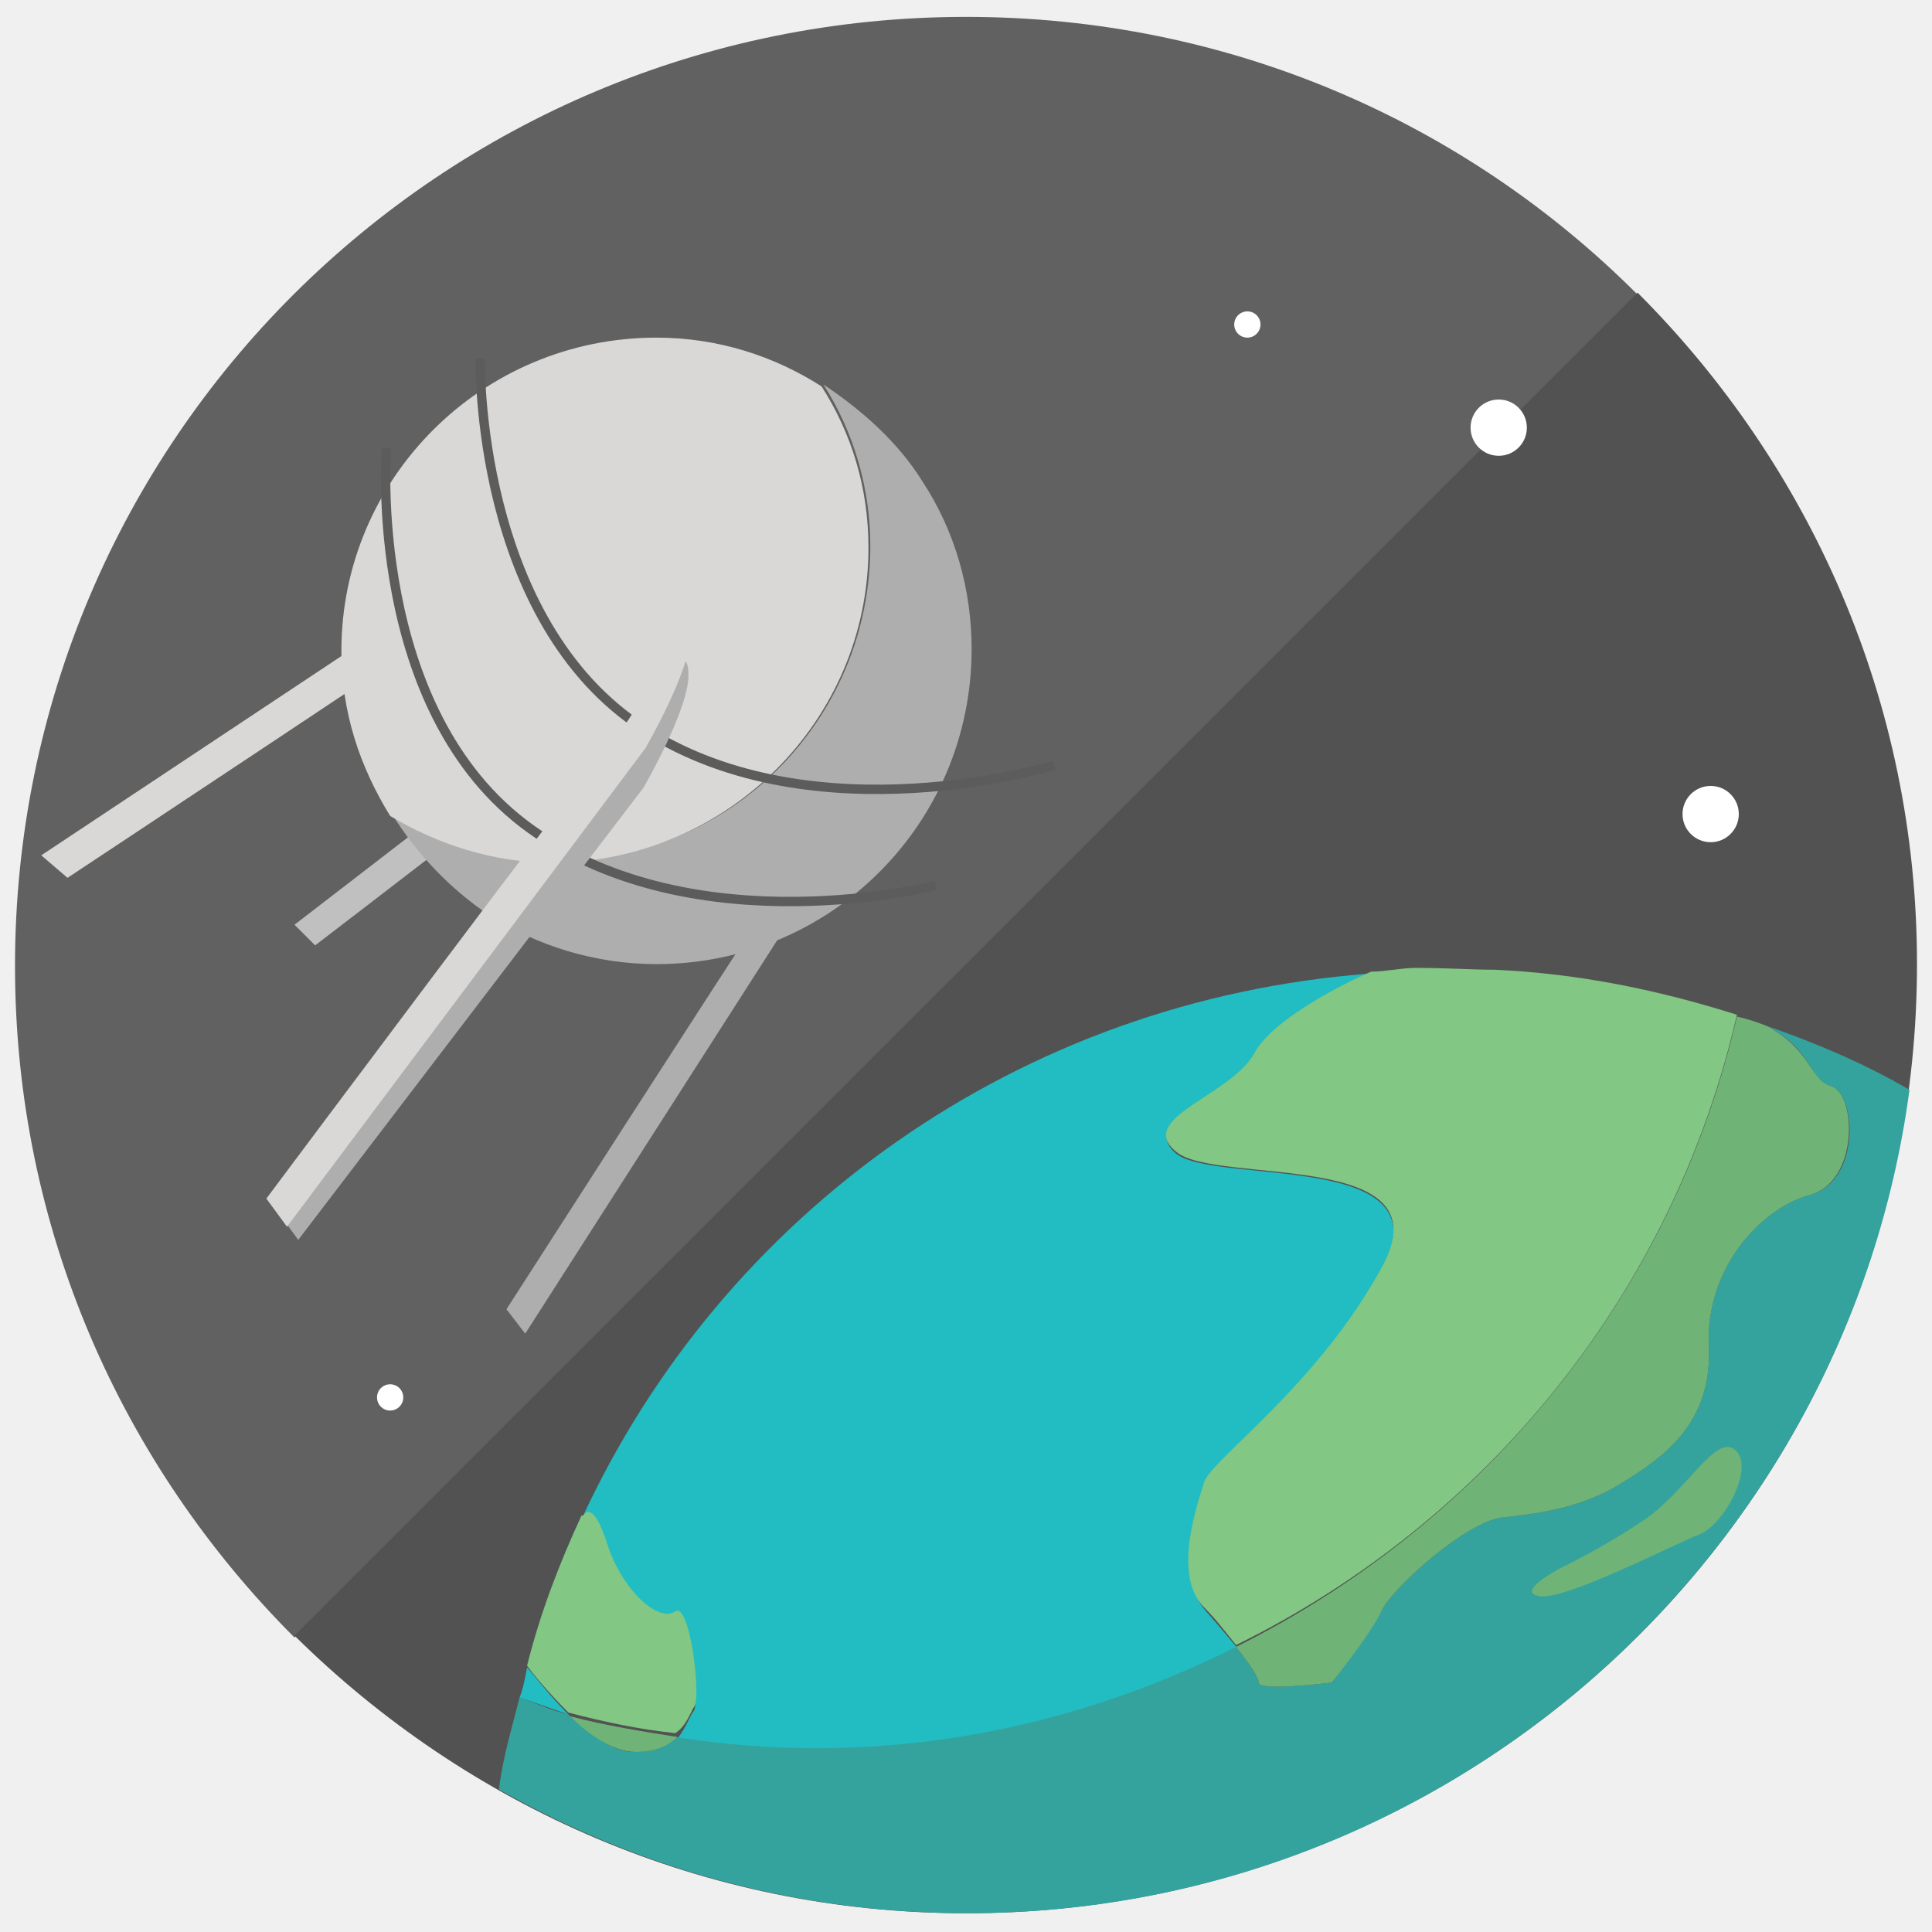
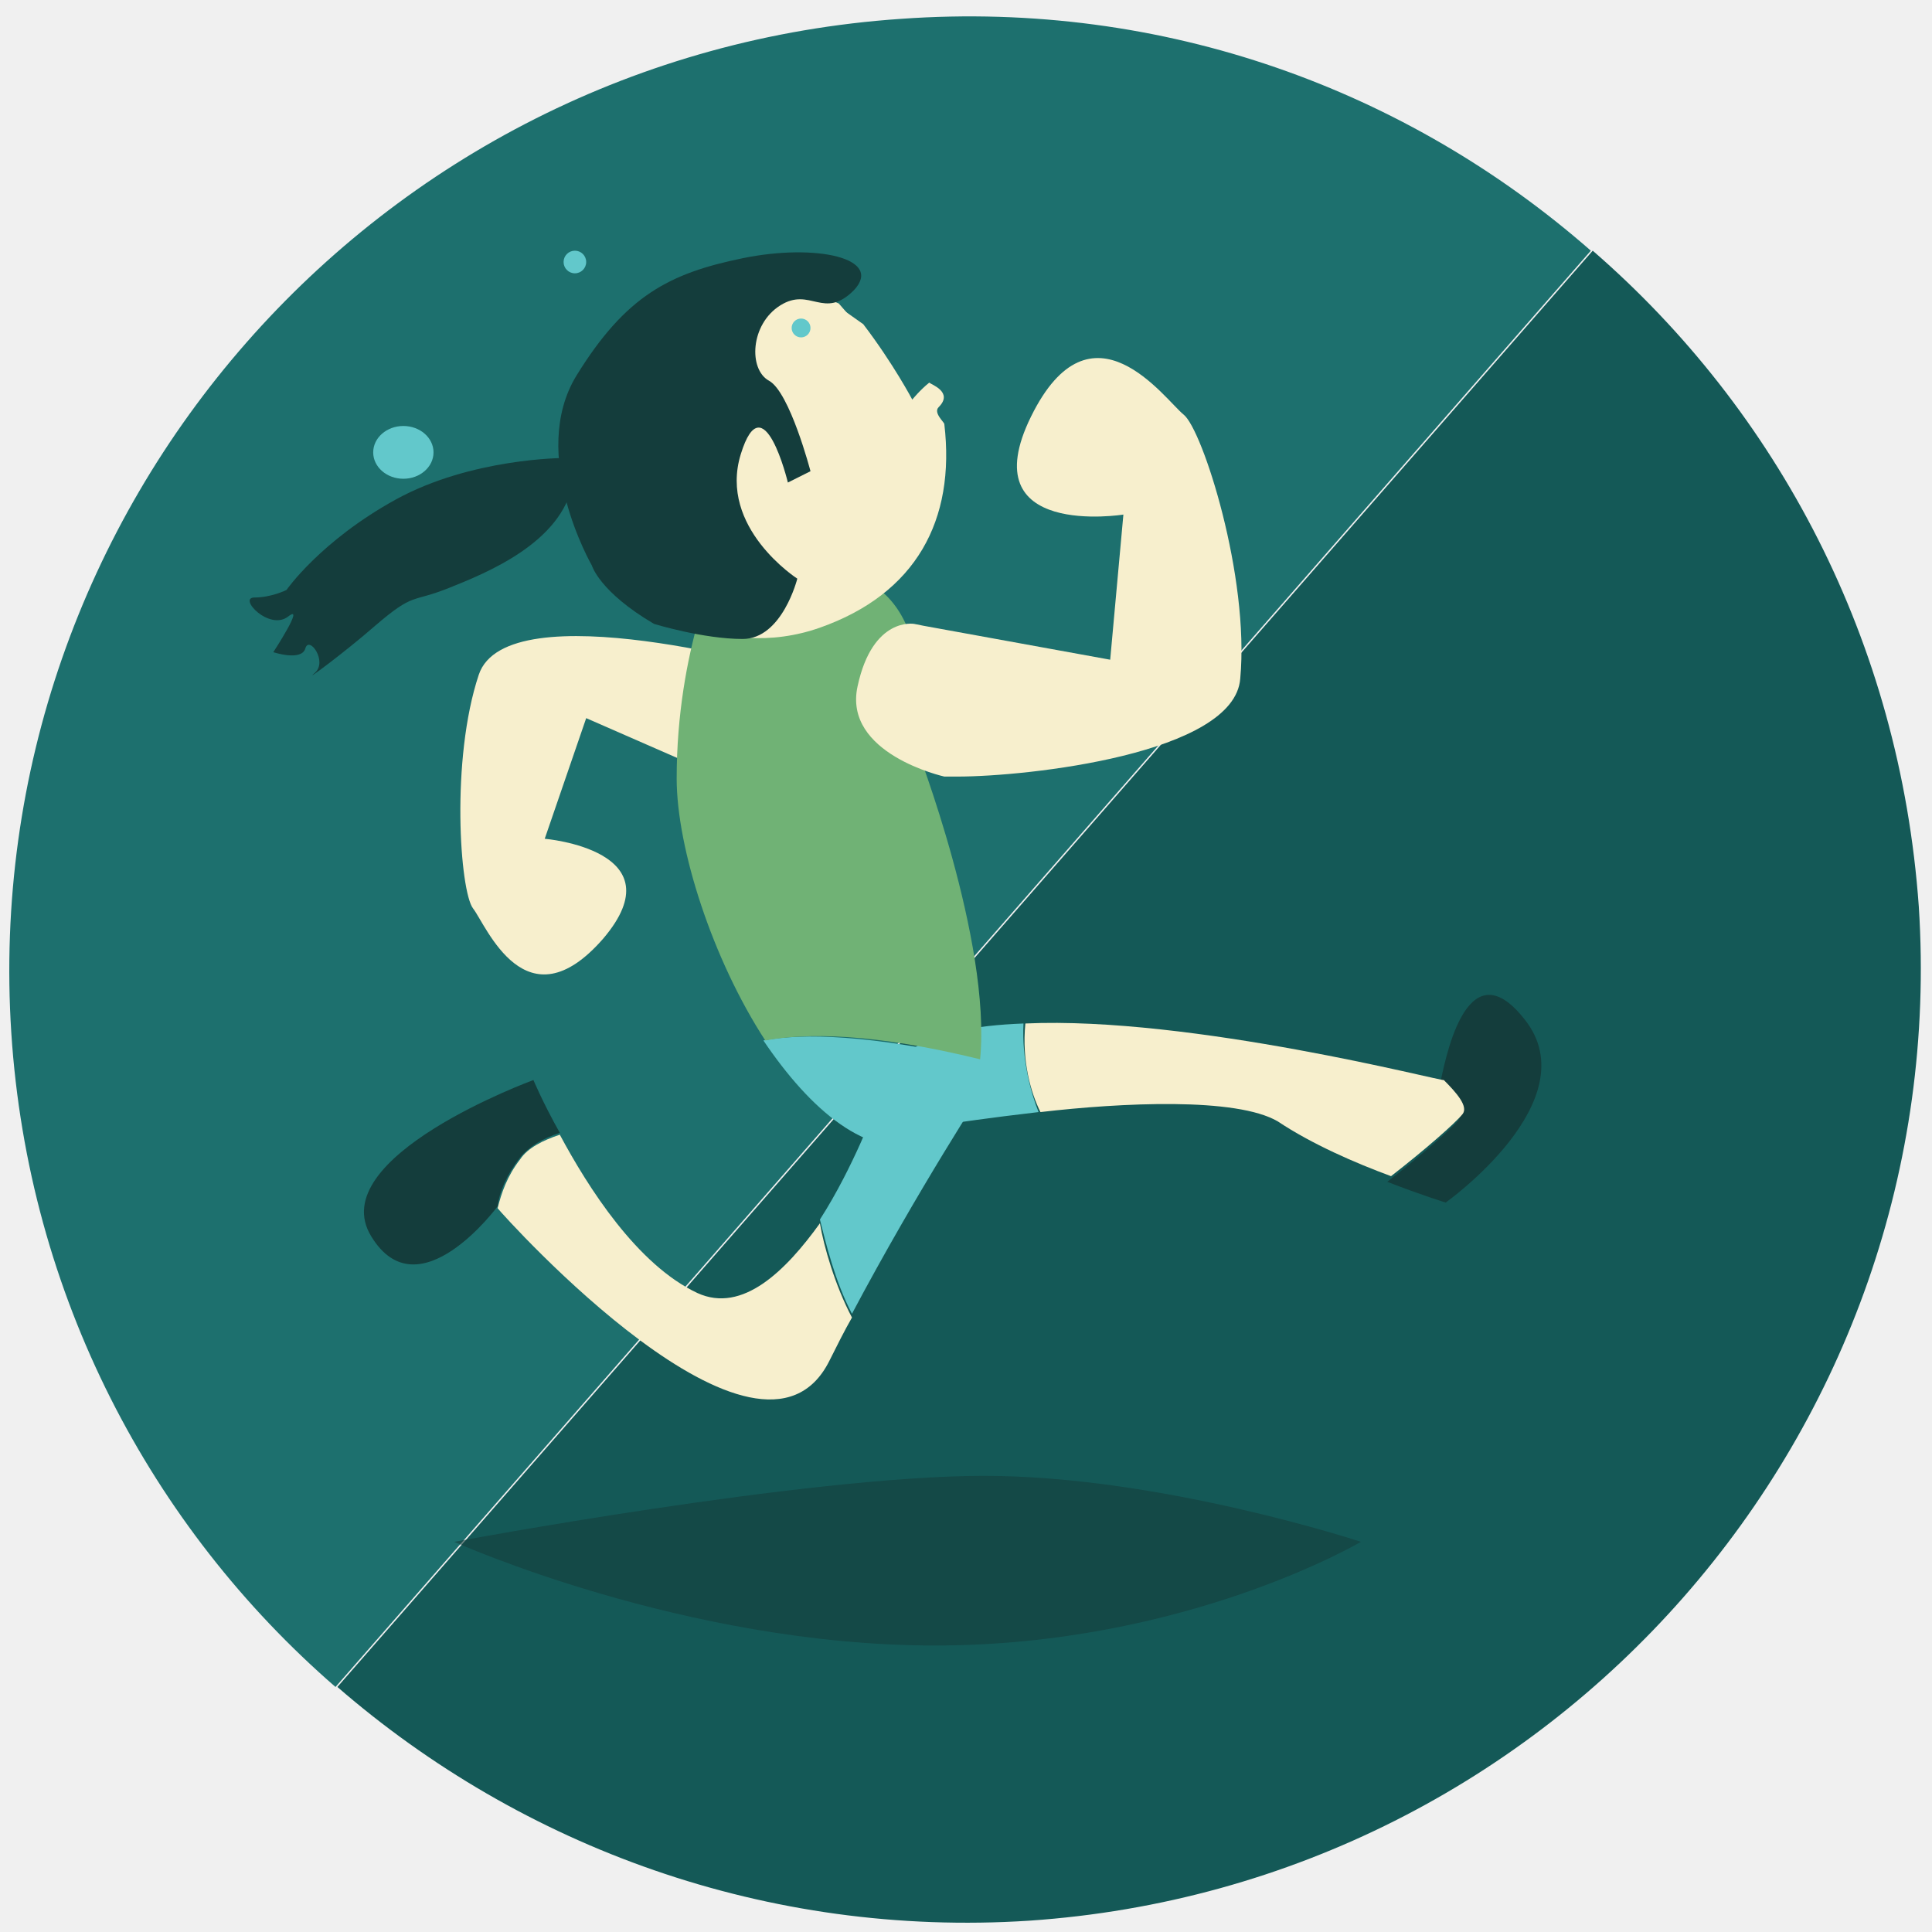
- <svg xmlns="http://www.w3.org/2000/svg" width="103px" height="103px" viewBox="0 0 103 103" version="1.1">
-   <defs />
-   <g id="Page-1" stroke="none" stroke-width="1" fill="none" fill-rule="evenodd">
-     <g id="Badge_Inner">
-       <g id="Group">
-         <g id="Shape">
-           <path d="M51.5,0.9 C23.5,0.9 0.8,23.5 0.8,51.5 C0.8,65.5 6.5,78.1 15.7,87.3 L87.3,15.7 C78.1,6.5 65.5,0.9 51.5,0.9 L51.5,0.9 Z" fill="#616161" />
-           <path d="M87.3,15.6 L15.7,87.2 C24.9,96.3 37.5,102 51.5,102 C79.5,102 102.2,79.4 102.2,51.4 C102.2,37.4 96.5,24.8 87.3,15.6 L87.3,15.6 Z" fill="#525252" />
-         </g>
-         <path d="M41.9,44.1 C41.9,44.1 42.1,46.7 40.7,48.6 C39.4,50.5 27,69.8 27,69.8 L28,71.1 L41.9,49.4 C41.9,49.4 43.7,45.6 43.6,44 C43.4,42.6 41.9,44.1 41.9,44.1 L41.9,44.1 Z" id="Shape" fill="#AEAEAE" />
-         <path d="M32.3,29.7 C32.3,29.7 29.4,29.5 27.3,31 C25.2,32.5 3.6,46.8 3.6,46.8 L2.2,45.6 L26.3,29.6 C26.3,29.6 30.5,27.5 32.3,27.7 C34,27.9 32.3,29.7 32.3,29.7 L32.3,29.7 Z" id="Shape" fill="#D9D8D7" />
-         <path d="M40.1,34.2 C40.1,34.2 37.7,34 36,35.5 C34.3,37 16.8,50.4 16.8,50.4 L15.7,49.3 L35.3,34.2 C35.3,34.2 38.7,32.2 40.2,32.4 C41.5,32.6 40.1,34.2 40.1,34.2 L40.1,34.2 Z" id="Shape" fill="#C1C0C0" />
-         <g transform="translate(18, 18)" id="Shape">
-           <path d="M31.2,7.7 C29.9,5.6 28,3.9 25.9,2.5 C27.5,5 28.4,8 28.4,11.1 C28.4,20.4 20.9,27.9 11.6,27.9 C8.4,27.9 5.4,26.9 2.9,25.4 C4.2,27.5 6,29.4 8.1,30.8 C10.6,32.4 13.7,33.4 17,33.4 C26.3,33.4 33.8,25.9 33.8,16.6 C33.8,13.4 32.9,10.3 31.2,7.7 L31.2,7.7 Z" fill="#AEAEAE" />
-           <path d="M28.3,11.2 C28.3,8 27.4,5.1 25.8,2.6 C23.3,1 20.3,0 17,0 C7.7,0 0.2,7.5 0.2,16.7 C0.2,20 1.2,22.9 2.8,25.5 C5.3,27 8.3,28 11.5,28 C20.8,27.9 28.3,20.4 28.3,11.2 L28.3,11.2 Z" fill="#D9D8D7" />
-         </g>
-         <path d="M85.7,82 C85.7,82 87.8,80.4 89.6,78.5 C91.5,76.6 92.3,73.2 93.6,73.9 C94.8,74.6 93.8,77.9 92.7,78.6 C91.5,79.3 86.4,83.5 85,83.5 C83.6,83.6 85.7,82 85.7,82 L85.7,82 Z" id="Shape" fill="#9BCF81" />
-         <circle id="Oval" fill="#FFFFFF" cx="91.2" cy="43.4" r="1.5" />
-         <circle id="Oval" fill="#FFFFFF" cx="79.9" cy="22.8" r="1.5" />
-         <circle id="Oval" fill="#FFFFFF" cx="66.5" cy="17.3" r="0.7" />
-         <circle id="Oval" fill="#FFFFFF" cx="20.8" cy="74.5" r="0.7" />
-         <g transform="translate(26, 51)" id="Shape">
-           <path d="M38.2,28.1 C38.6,26.8 44.3,22.9 47.7,16.6 C51.1,10.3 38.8,12.2 36.7,10.5 C34.6,8.7 39.7,7.5 40.9,5.2 C41.9,3.3 45.7,1.5 47.1,0.9 C28.3,2.3 12.5,13.7 5,30 L5.1,30 C5.1,30 5.6,29.1 6.4,31.6 C7.2,34.2 9.2,35.6 10,35.1 C10.8,34.5 11.3,39.7 11,40.2 C10.8,40.4 10.6,41.1 10.1,41.7 C12.5,42.1 15,42.3 17.6,42.3 C25.7,42.3 33.2,40.2 40,36.9 C39.5,36.3 39,35.7 38.3,34.9 C36.6,33 37.8,29.4 38.2,28.1 L38.2,28.1 Z" fill="#21BDC2" />
-           <path d="M68.2,3.7 C70.7,5 70.5,6.7 71.6,6.9 C73,7.3 73.2,12 70.5,12.7 C67.9,13.4 64.9,16.6 65.1,20.8 C65.3,25 62.5,26.8 60.4,28.1 C58.3,29.4 56,29.7 54.1,29.9 C52.2,30.1 48.3,33.6 47.7,34.8 C47.1,36 45,38.7 45,38.7 C45,38.7 41.1,39.2 41.1,38.7 C41.1,38.4 40.6,37.7 39.9,36.8 C33.1,40.2 25.6,42.2 17.5,42.2 C15,42.2 12.5,42 10,41.6 C9.6,42.1 9,42.4 7.8,42.4 C6.6,42.4 5.4,41.4 4.3,40.4 C3.4,40.2 2.6,39.8 1.7,39.5 C1.3,41.1 0.8,42.7 0.6,44.4 C8,48.6 16.5,51 25.6,51 C51.3,51 72.5,31.8 75.8,7.1 C73.4,5.7 70.8,4.6 68.2,3.7 L68.2,3.7 Z" fill="#35A39D" />
-           <path d="M2.1,37.9 C2,38.4 1.9,39 1.7,39.5 C2.6,39.8 3.4,40.1 4.3,40.4 C3.2,39.3 2.4,38.2 2.1,37.9 L2.1,37.9 Z" fill="#21BDC2" />
-           <path d="M39.9,36.8 C40.6,37.7 41.1,38.4 41.1,38.7 C41.1,39.2 45,38.7 45,38.7 C45,38.7 47.1,36.1 47.7,34.8 C48.3,33.6 52.2,30.1 54.1,29.9 C56,29.7 58.3,29.4 60.4,28.1 C62.5,26.8 65.3,25 65.1,20.8 C64.9,16.6 67.9,13.4 70.5,12.7 C73.1,12 73,7.3 71.6,6.9 C70.5,6.6 70.6,5 68.2,3.7 C67.7,3.5 67.1,3.3 66.6,3.2 C63.2,17.9 53.3,30.1 39.9,36.8 L39.9,36.8 Z" fill="#70B376" />
-           <path d="M66.6,3.1 C62.5,1.8 58.2,0.9 53.7,0.7 C52.5,0.7 51.1,0.6 49.5,0.6 C48.7,0.6 47.9,0.8 47.1,0.8 C45.7,1.4 41.9,3.3 40.9,5.1 C39.7,7.4 34.5,8.6 36.7,10.4 C38.8,12.2 51.1,10.2 47.7,16.5 C44.3,22.8 38.7,26.7 38.2,28 C37.8,29.3 36.5,33 38.2,34.7 C38.9,35.4 39.4,36.1 39.9,36.7 C53.3,30.1 63.2,17.9 66.6,3.1 L66.6,3.1 Z" fill="#82C783" />
-           <path d="M7.9,42.4 C9.1,42.4 9.7,42 10.1,41.6 C8.2,41.3 6.3,41 4.4,40.5 C5.4,41.5 6.7,42.4 7.9,42.4 L7.9,42.4 Z" fill="#70B376" />
-           <path d="M11,40 C11.4,39.6 10.8,34.4 10,34.9 C9.2,35.5 7.3,34 6.4,31.4 C5.6,28.8 5.1,29.8 5.1,29.8 C5.1,29.8 5.1,29.8 5,29.8 C3.8,32.4 2.8,35 2.1,37.8 C2.3,38.1 3.2,39.2 4.3,40.3 C6.2,40.8 8.1,41.2 10,41.4 C10.6,41 10.8,40.3 11,40 L11,40 Z" fill="#82C783" />
-         </g>
-         <path d="M20.6,23.9 C20.6,23.9 19.5,37.9 28.3,44.2 C37.1,50.5 49.9,47.2 49.9,47.2" id="Shape" stroke="#5C5C5C" stroke-width="0.5" />
-         <path d="M25.6,19.1 C25.6,19.1 25.3,33.1 34.4,38.9 C43.5,44.7 56.2,40.8 56.2,40.8" id="Shape" stroke="#5C5C5C" stroke-width="0.5" />
-         <path d="M83.2,83.6 C83.2,83.6 85.5,82.5 87.7,81 C89.9,79.5 91.5,76.4 92.5,77.3 C93.6,78.2 91.9,81.3 90.6,81.8 C89.3,82.3 83.5,85.3 82.1,85.1 C80.7,84.9 83.2,83.6 83.2,83.6 L83.2,83.6 Z" id="Shape" fill="#70B376" />
-         <path d="M34.8,35.8 C34.8,35.8 34.8,38.9 33,41 C31.2,43 14.8,64.6 14.8,64.6 L15.9,66.1 L34.3,42 C34.3,42 36.8,37.7 36.7,35.9 C36.7,34.1 34.8,35.8 34.8,35.8 L34.8,35.8 Z" id="Shape" fill="#AEAEAE" />
-         <path d="M34.9,33.7 C34.9,33.7 34.9,36.8 33.1,38.9 C31.3,41 14.2,63.9 14.2,63.9 L15.3,65.4 L34.4,39.9 C34.4,39.9 36.9,35.6 36.8,33.8 C36.8,32 34.9,33.7 34.9,33.7 L34.9,33.7 Z" id="Shape" fill="#D9D8D7" />
-       </g>
+ <svg xmlns="http://www.w3.org/2000/svg" version="1.1" id="Layer_1" x="0px" y="0px" viewBox="-138.1 345 102.5 102.5" style="enable-background:new -138.1 345 102.5 102.5;" xml:space="preserve">
+   <style type="text/css">
+ 	.st0{fill:#1D706E;}
+ 	.st1{fill:#145957;}
+ 	.st2{opacity:0.6;fill:#143D3C;}
+ 	.st3{fill:#F7EFCD;}
+ 	.st4{fill:#62C8CB;}
+ 	.st5{fill:#143D3C;}
+ 	.st6{fill:#70B275;}
+ </style>
+   <g>
+     <path class="st0" d="M-90.3,346c-27.9,1.9-49,26-47.2,53.8c0.9,13.9,7.4,26.2,17.2,34.7l66.6-76.2C-63.4,349.8-76.3,345-90.3,346z" />
+     <path class="st1" d="M-53.6,358.3l-66.6,76.2c9.8,8.5,22.8,13.3,36.7,12.4c27.9-1.9,49-26,47.2-53.8   C-37.3,379-43.8,366.8-53.6,358.3z" />
+   </g>
+   <path class="st2" d="M-114,426.8c0,0,12.2,5.5,25.5,5.5s22.6-5.5,22.6-5.5s-10.6-3.5-20-3.5S-114,426.8-114,426.8z" />
+   <g>
+     <path class="st3" d="M-93.6,361.1c-0.7-0.3-1.3-0.5-2-0.7l3.9,3.1C-92.2,362.7-92.9,361.9-93.6,361.1z" />
+   </g>
+   <g>
+     <g>
+       <path class="st4" d="M-89,405.7c1.8-0.5,2.6-2.2,2.8-4.5c-5.7-1.3-9.3-1.4-11.4-1C-95.1,403.9-92.1,406.5-89,405.7z" />
    </g>
+     <path class="st5" d="M-61.7,402.5c0.7,0.6,1.3,1.4,1,1.9c-0.4,0.5-2,1.9-3.8,3.3c1.8,0.7,3.1,1.1,3.1,1.1s7.6-5.4,4.2-9.7   C-60.4,395-61.5,401.7-61.7,402.5z" />
+     <path class="st5" d="M-110.5,406.4c0.5-0.6,1.2-1,2.1-1.3c-0.9-1.6-1.4-2.8-1.4-2.8s-11.2,4.1-8.6,8.3c2.5,4.1,6.7-1.6,6.7-1.6   s0,0,0,0C-111.6,408.2-111.2,407.3-110.5,406.4z" />
+     <g>
+       <path class="st3" d="M-101.1,413.6c-3.2-1.5-5.8-5.6-7.3-8.4c-0.9,0.3-1.7,0.7-2.1,1.3c-0.7,0.9-1,1.8-1.2,2.6    c0.4,0.5,13.9,15.5,17.6,8.1c0.4-0.8,0.8-1.6,1.2-2.3c-0.9-1.7-1.5-3.8-1.7-5C-96.4,412.4-98.7,414.7-101.1,413.6z" />
+       <path class="st4" d="M-91.6,403.6c0,0-1.2,3.3-3,6.1c0.3,1.2,0.8,3.3,1.7,5c3.5-6.6,7.1-12.1,7.1-12.1L-91.6,403.6z" />
+     </g>
+     <g>
+       <path class="st4" d="M-89.9,400.8c-5.6,4.2,2.3,3.8,2.3,3.8s2-0.3,4.6-0.6c-0.4-1-0.9-2.8-0.8-4.7    C-86.4,399.4-88.6,399.8-89.9,400.8z" />
+       <path class="st3" d="M-61.5,402.3C-61.5,402.4-61.5,402.4-61.5,402.3c0,0.1-13.4-3.4-22.2-3c-0.2,2,0.3,3.7,0.8,4.7    c4.3-0.5,10.4-0.8,12.6,0.5c1.8,1.2,4.1,2.2,6,2.9c1.8-1.4,3.4-2.8,3.8-3.3C-60.2,403.7-60.8,403-61.5,402.3z" />
+     </g>
+     <path class="st3" d="M-96.2,380.6c0,0-15-4.3-16.5,0.2s-1,11.5-0.3,12.4s2.8,6.3,6.9,1.6c4-4.7-3.1-5.3-3.1-5.3l2.2-6.4l8,3.5" />
+     <path class="st6" d="M-89.5,384.6c0,0,1.4-7.4-3.2-9c-4.5-1.6-4.5-1.6-4.5-1.6l-2.7,0.7c0,0-2.3,4.7-2.3,11.6   c0,3.7,1.9,9.6,4.7,13.9c2.2-0.4,5.7-0.4,11.4,1C-85.5,394.9-89.5,384.6-89.5,384.6z" />
+     <path class="st3" d="M-89.7,366.2c0,0-1-1.9-2.6-4l-4.1-2.9c-1.5-0.2-3.2-0.1-4.7,0.5c-5.1,1.8-7.8,7.4-6,12.5s7.4,7.8,12.5,6   c5.1-1.8,7.2-5.7,6.6-10.8c0-0.1-0.6-0.6-0.3-0.9c0.8-0.8-0.4-1.2-0.5-1.3C-89.3,365.7-89.7,366.2-89.7,366.2z" />
+     <path class="st5" d="M-103.4,378.1c0,0,2.6,0.8,4.7,0.8c2.1,0,2.9-3.2,2.9-3.2s-4.2-2.7-3-6.6c1.2-3.9,2.5,1.5,2.5,1.5l1.2-0.6   c0,0-1.1-4.2-2.2-4.8c-1.1-0.6-1-3,0.6-4c1.6-1,2.3,0.8,3.9-0.8c1.6-1.7-2-2.5-5.9-1.7c-3.9,0.8-6.2,2-8.8,6.2s0.8,10.1,0.8,10.1   S-106.3,376.4-103.4,378.1z" />
+     <path class="st3" d="M-88,386.2c0,0-5.4-1.2-4.6-4.8c0.8-3.7,3-3.3,3-3.3l0.5,0.1l9.9,1.8l0.7-7.7c0,0-8.1,1.3-4.9-5.2   s7.1-0.9,8.1-0.1c1,0.8,3.5,8.6,3,14c-0.3,4-11.3,5.2-15,5.2L-88,386.2z" />
  </g>
+   <ellipse class="st4" cx="-116.7" cy="369" rx="1.6" ry="1.4" />
+   <ellipse class="st4" cx="-107.6" cy="358.9" rx="0.6" ry="0.6" />
+   <ellipse class="st4" cx="-95.6" cy="362.4" rx="0.5" ry="0.5" />
+   <path class="st5" d="M-107.5,367.1" />
+   <path class="st5" d="M-108.2,369.3c0,0-4.9,0-8.9,2.2s-5.8,4.8-5.8,4.8s-0.8,0.4-1.7,0.4c-0.9,0,0.8,1.8,1.8,1  c0.9-0.7-0.8,1.9-0.8,1.9s1.5,0.5,1.7-0.2c0.2-0.7,1.2,0.7,0.5,1.3s1.6-1.1,3.2-2.5c2.1-1.8,1.9-1.2,3.9-2s6-2.4,6.6-5.6  S-108.2,369.3-108.2,369.3z" />
</svg>
